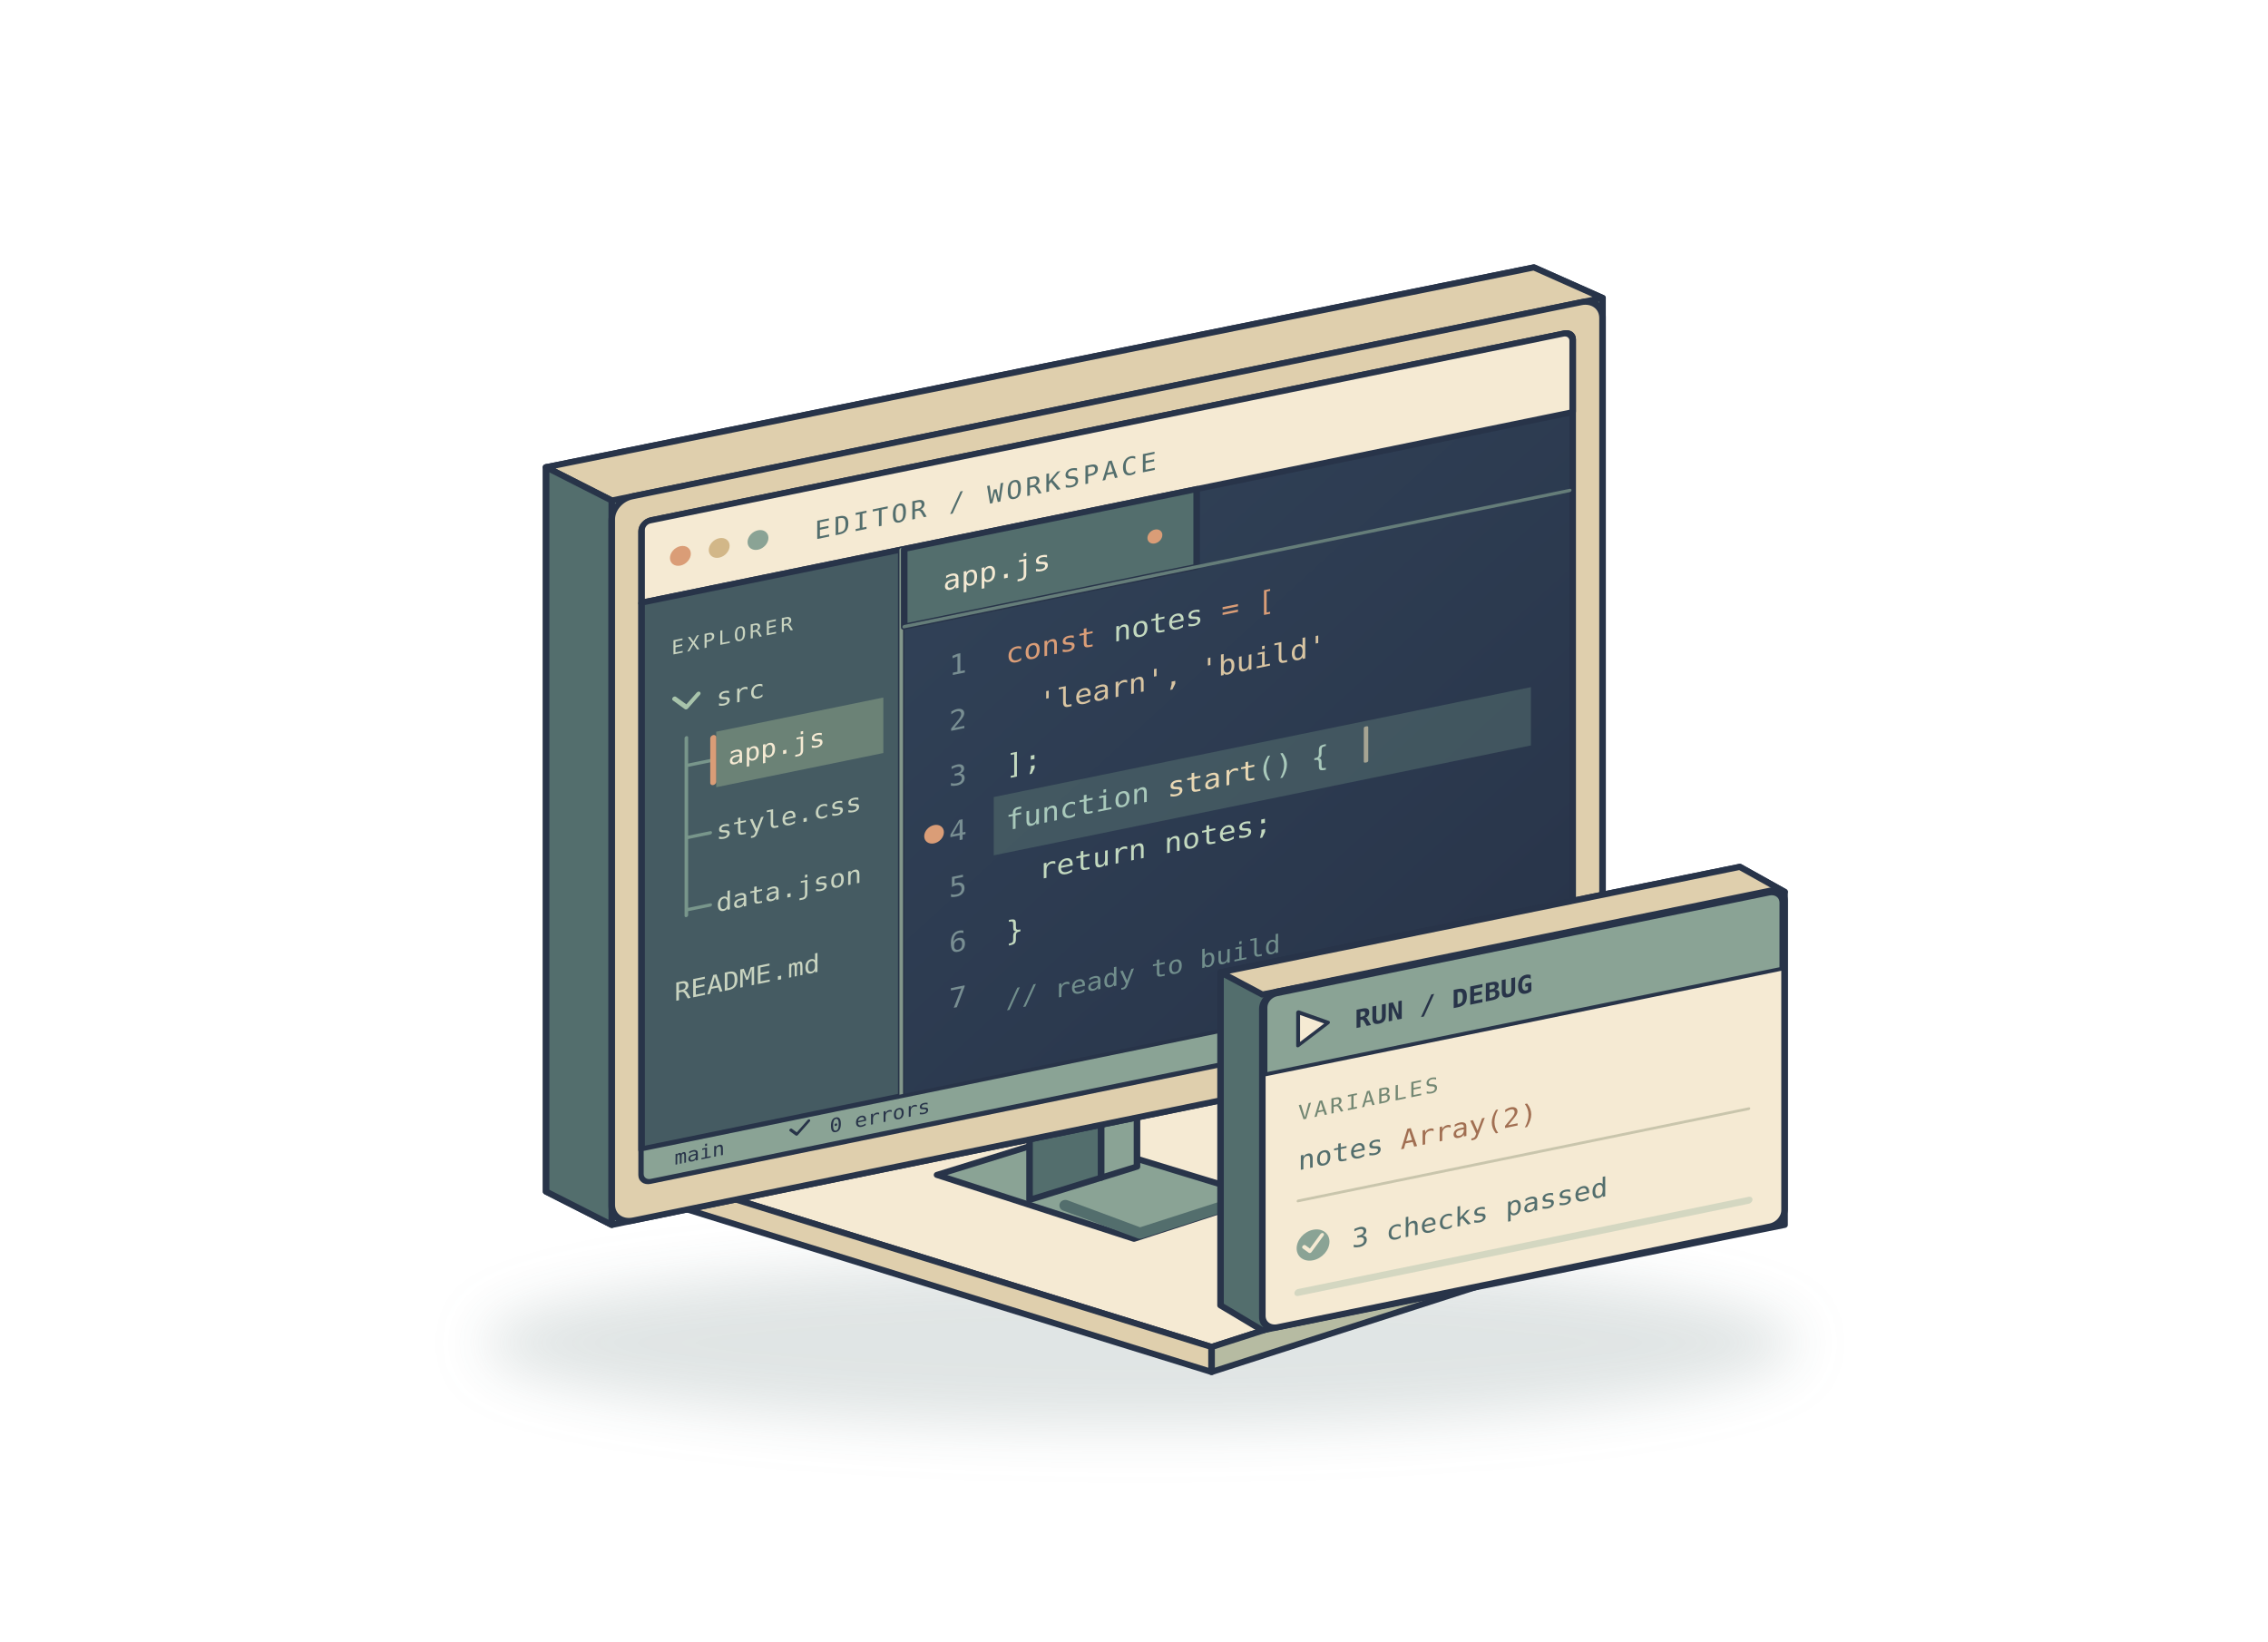
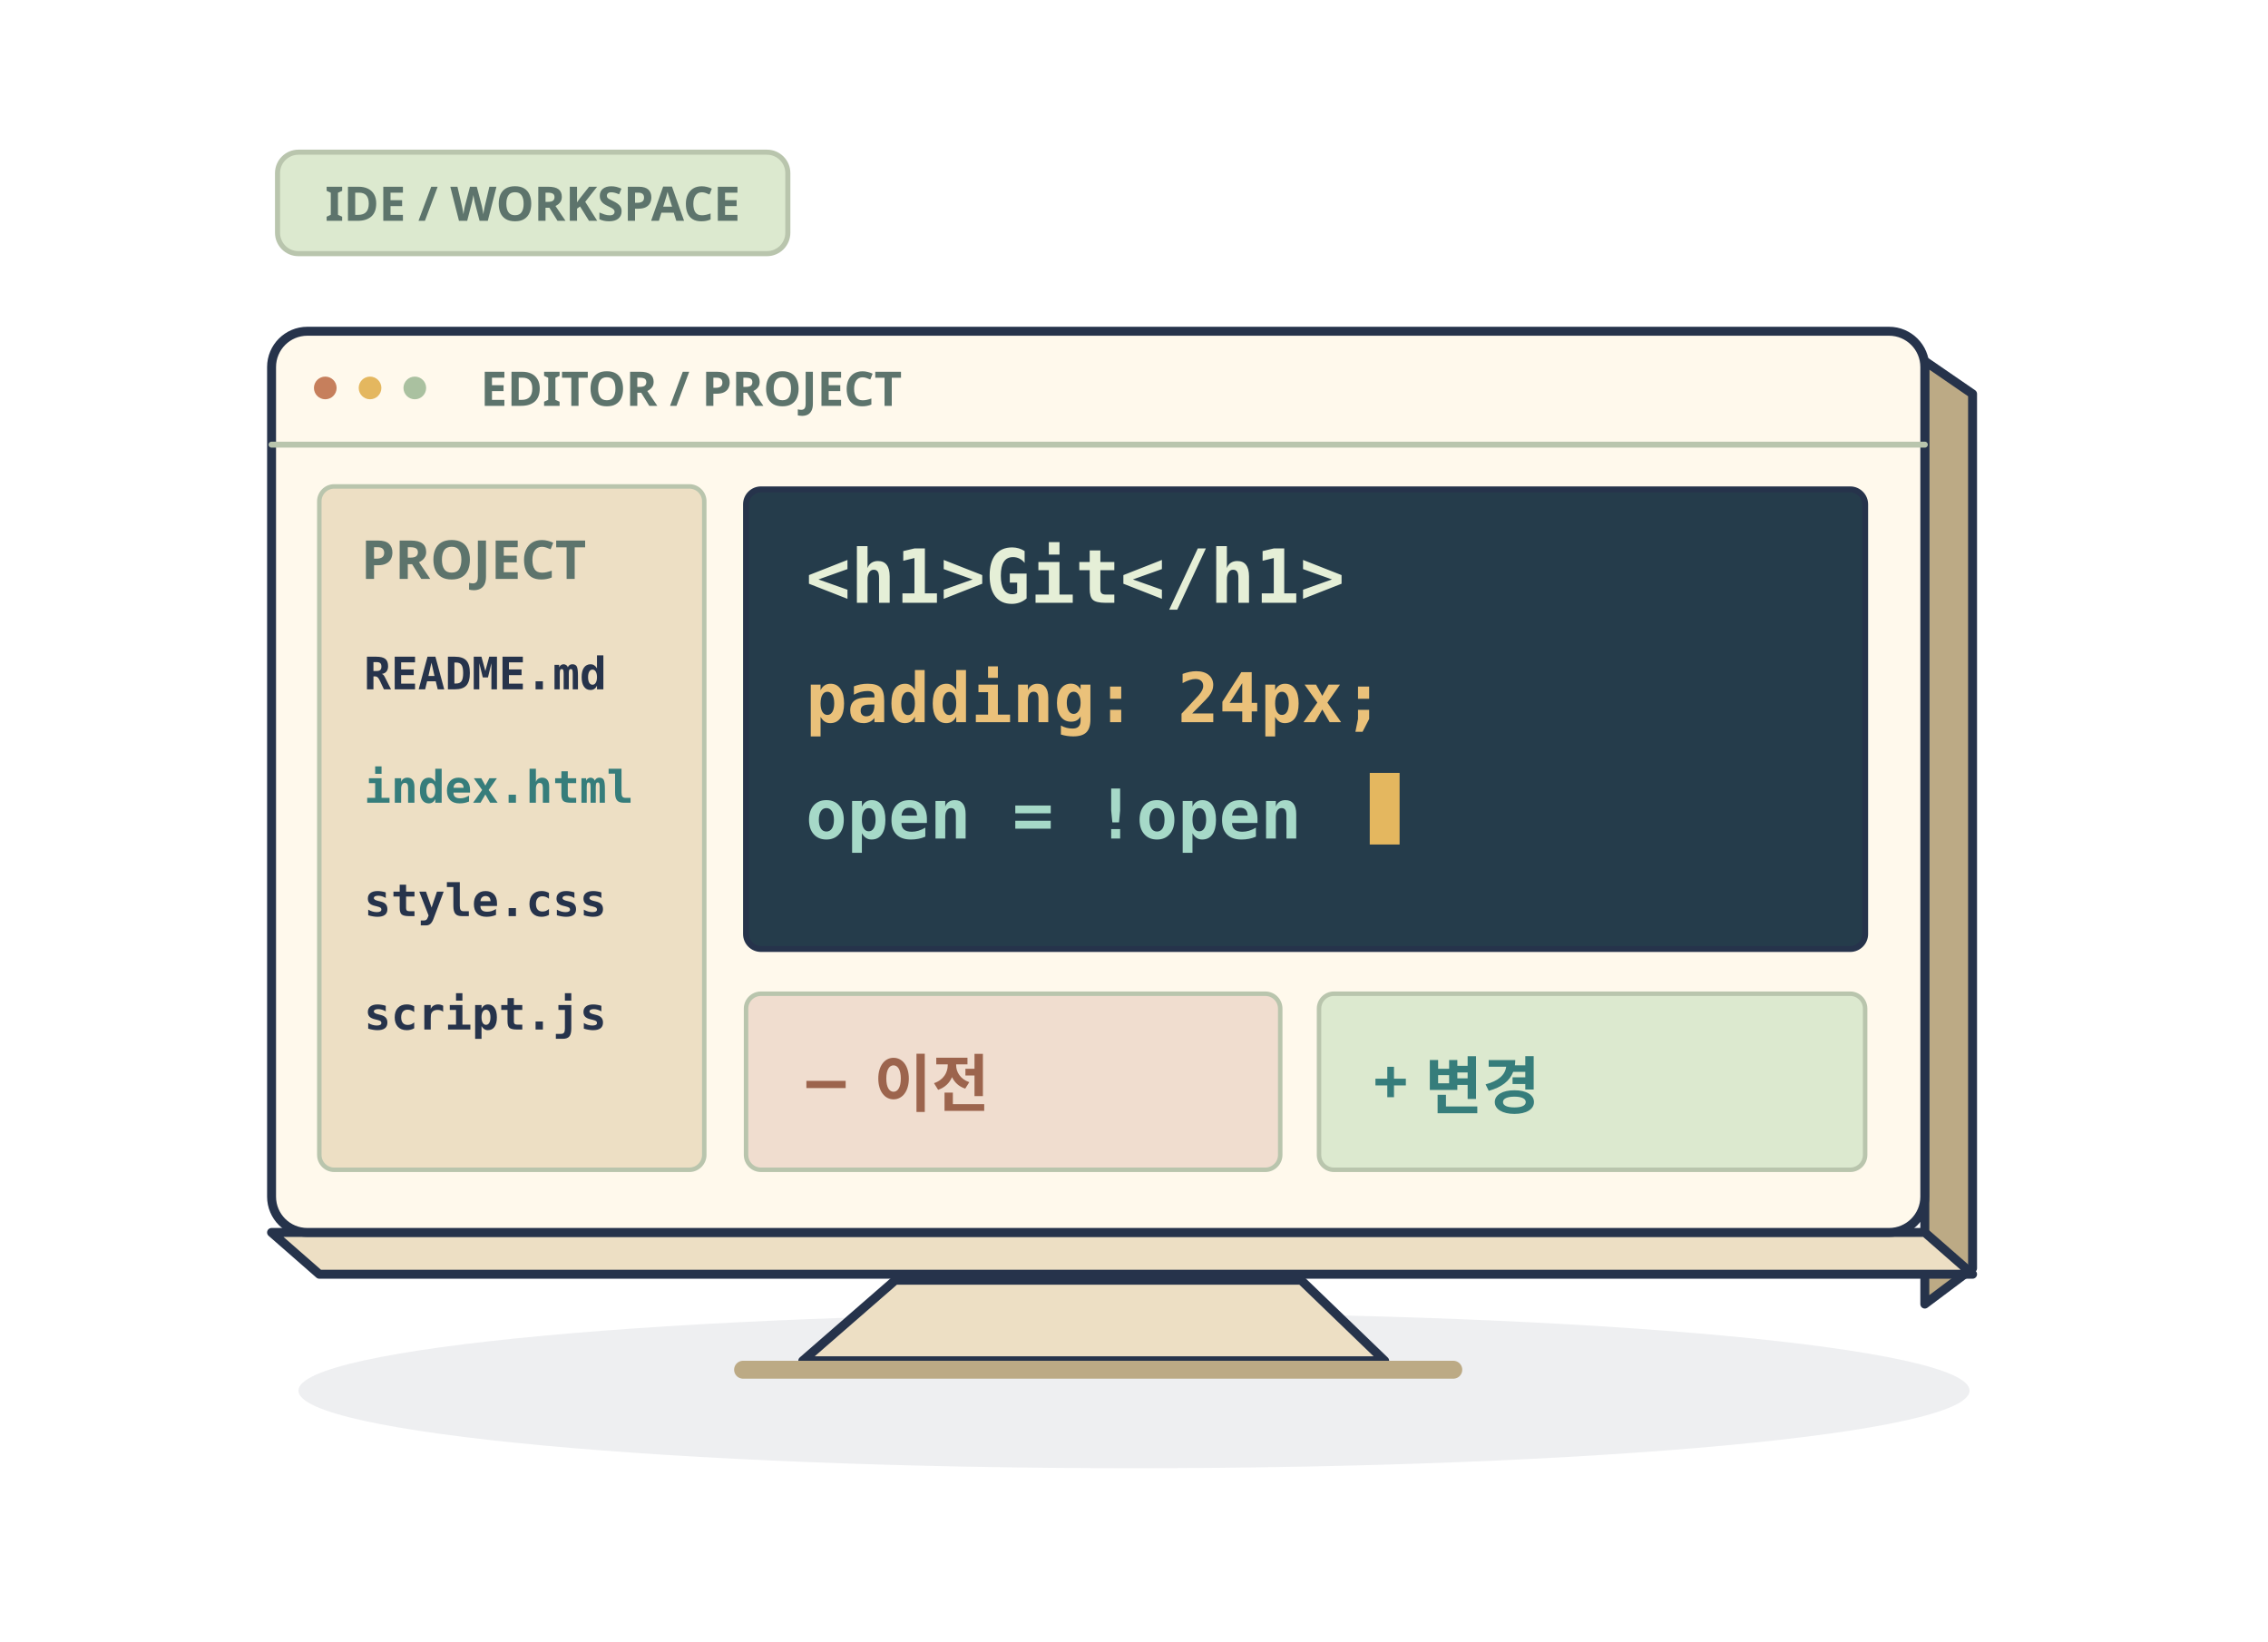
- <svg xmlns="http://www.w3.org/2000/svg" viewBox="0 0 760 550" aria-hidden="true" focusable="false" class="topic-art-svg topic-art-ide">
-   <style>
-     @media (prefers-reduced-motion: reduce) { .art-motion { animation: none !important; } }
-     .ide-file-trace { animation: ide-file-trace 6.4s ease-in-out infinite; }
-     .ide-line-trace { animation: ide-line-trace 6.4s ease-in-out infinite; }
-     .ide-cursor { animation: ide-cursor 6.4s ease-in-out infinite; }
-     .ide-run-trace { animation: ide-run-trace 6.4s ease-in-out infinite; }
-     .ide-run-progress { animation: ide-run-progress 6.4s ease-in-out infinite; }
-     .ide-run-success { animation: ide-run-success 6.4s ease-in-out infinite; }
-     @keyframes ide-file-trace { 0%, 34%, 100% { opacity: 0; } 8%, 23% { opacity: .24; } }
-     @keyframes ide-line-trace { 0%, 15%, 67%, 100% { opacity: 0; } 27%, 48% { opacity: .2; } }
-     @keyframes ide-cursor { 0%, 17%, 63%, 100% { opacity: .25; } 28%, 33%, 45%, 50% { opacity: .85; } 37%, 41%, 54% { opacity: .35; } }
-     @keyframes ide-run-trace { 0%, 41%, 76%, 100% { opacity: 0; } 50%, 64% { opacity: .26; } }
-     @keyframes ide-run-progress { 0%, 38% { stroke-dashoffset: 103; opacity: 0; } 46% { stroke-dashoffset: 103; opacity: .65; } 70%, 85% { stroke-dashoffset: 0; opacity: .65; } 98%, 100% { stroke-dashoffset: 0; opacity: 0; } }
-     @keyframes ide-run-success { 0%, 61%, 100% { opacity: 0; } 73%, 88% { opacity: .8; } }
-   </style>
+ <svg xmlns="http://www.w3.org/2000/svg" viewBox="0 0 760 550" class="topic-art-svg topic-art-ide" aria-hidden="true" focusable="false">
  <defs>
-     <filter id="ide-shadow" x="-25%" y="-80%" width="150%" height="260%">
-       <feGaussianBlur stdDeviation="9" />
+     <filter id="topic-ide-shadow" x="-15%" y="-20%" width="140%" height="150%">
+       <feDropShadow dx="0" dy="5" stdDeviation="3" flood-color="#26334b" flood-opacity=".12" />
    </filter>
-     <linearGradient id="ide-screen" x1="0" y1="0" x2="1" y2="1">
-       <stop stop-color="#33455b" />
-       <stop offset="1" stop-color="#283449" />
-     </linearGradient>
  </defs>
-   <ellipse cx="382" cy="450" rx="220" ry="28" fill="#536e6d" opacity=".18" filter="url(#ide-shadow)" />
-   <g transform="translate(0 18) scale(1 .93)" stroke="#283449" stroke-width="2.2" stroke-linecap="round" stroke-linejoin="round">
-     <path d="m184 392 194-64 216 73-188 65Z" fill="#f5ead3" />
-     <path d="m184 392 222 74v9l-222-74Z" fill="#dfcfad" />
-     <path d="m406 466 188-65v9l-188 65Z" fill="#b6bba2" />
-     <path d="m314 404 42-14 67 22-43 15Z" fill="#8aa395" />
-     <path d="m345 361 24-8v52l-24 8Z" fill="#536e6d" />
-     <path d="m369 353 12 5v43l-12 4Z" fill="#8aa395" />
-     <path d="M183 149 514 77 537 88v261l-332 73-22-12Z" fill="#8aa395" />
-     <path d="m183 149 22 12 332-73-23-11Z" fill="#dfcfad" />
-     <path d="m183 149 22 12v261l-22-12Z" fill="#536e6d" />
-     <g transform="matrix(1 -.22 0 1 205 161)">
-       <rect x="0" y="0" width="332" height="261" rx="7" fill="#dfcfad" />
-       <rect x="10" y="10" width="312" height="238" rx="3" fill="url(#ide-screen)" />
-       <path d="M10 39h312V13a3 3 0 0 0-3-3H13a3 3 0 0 0-3 3Z" fill="#f5ead3" />
-       <circle cx="23" cy="25" r="3.5" fill="#da9d77" stroke="none" />
-       <circle cx="36" cy="25" r="3.5" fill="#d2b788" stroke="none" />
-       <circle cx="49" cy="25" r="3.5" fill="#8aa395" stroke="none" />
-       <text x="68" y="29" fill="#536e6d" stroke="none" font-family="Consolas,monospace" font-size="9" letter-spacing="1">EDITOR / WORKSPACE</text>
-       <path d="M10 39h87v197H10Z" fill="#455b62" />
-       <path d="M97 39v197" stroke="#83978b" stroke-width="1.2" />
-       <g fill="#c9d4c0" stroke="none" font-family="Consolas,monospace" font-size="9">
-         <text x="20" y="60" font-size="7" letter-spacing="1">EXPLORER</text>
-         <path d="m21 76 4 4 4-4" fill="none" stroke="#a8c4ab" stroke-width="1.5" />
-         <text x="35" y="82">src</text>
-         <path d="M25 91v64m0-54h8m-8 26h8m-8 26h8" fill="none" stroke="#78968b" stroke-width="1.2" />
-         <path d="M35 91h56v20H35Z" fill="#6b8276" />
-         <rect x="34" y="90" width="57" height="22" rx="2" fill="#d5dfbf" opacity="0" class="art-motion ide-file-trace" />
-         <path d="M34 93v16" stroke="#da9d77" stroke-width="2" />
-         <text x="39" y="104" fill="#f5ead3">app.js</text>
-         <text x="35" y="130">style.css</text>
-         <text x="35" y="156">data.json</text>
-         <text x="21" y="185">README.md</text>
-       </g>
-       <path d="M98 39h98v28H98Z" fill="#536e6d" />
-       <path d="M98 67h223" stroke="#657d79" stroke-width="1.2" />
-       <text x="111" y="57" fill="#f5ead3" stroke="none" font-family="Consolas,monospace" font-size="10">app.js</text>
-       <circle cx="182" cy="53" r="2.5" fill="#da9d77" stroke="none" />
-       <g stroke="none" font-family="Consolas,monospace" font-size="10">
-         <g fill="#788e92" text-anchor="end">
-           <text x="119" y="88">1</text>
-           <text x="119" y="108">2</text>
-           <text x="119" y="128">3</text>
-           <text x="119" y="148">4</text>
-           <text x="119" y="168">5</text>
-           <text x="119" y="188">6</text>
-           <text x="119" y="208">7</text>
-         </g>
-         <text x="132" y="88" fill="#da9d77">const <tspan fill="#c3d9bf">notes</tspan> = [</text>
-         <text x="143" y="108" fill="#d9c5a2">'learn', 'build'</text>
-         <text x="132" y="128" fill="#c3d9bf">];</text>
-         <path d="M128 135h180v21H128Z" fill="#536e6d" opacity=".55" />
-         <rect x="128" y="135" width="180" height="21" rx="2" fill="#b6d0b4" opacity="0" class="art-motion ide-line-trace" />
-         <text x="132" y="148" fill="#a9c9bb">function <tspan fill="#ead8b3">start</tspan>() {</text>
-         <rect x="252" y="137" width="1.5" height="13" rx=".5" fill="#e9d9b6" opacity=".6" class="art-motion ide-cursor" />
-         <text x="143" y="168" fill="#c3d9bf">return notes;</text>
-         <text x="132" y="188" fill="#c3d9bf">}</text>
-         <text x="132" y="212" fill="#718e8c" font-size="9">// ready to build</text>
-         <circle cx="108" cy="144" r="3.3" fill="#da9d77" />
-       </g>
-       <path d="M10 236h312v9a3 3 0 0 1-3 3H13a3 3 0 0 1-3-3Z" fill="#8aa395" stroke-width="1.4" />
-       <text x="21" y="244" fill="#283449" stroke="none" font-family="Consolas,monospace" font-size="7">main</text>
-       <path d="m60 240 2 2 4-4" stroke="#283449" stroke-width="1" fill="none" />
-       <text x="73" y="244" fill="#283449" stroke="none" font-family="Consolas,monospace" font-size="7">0 errors</text>
-       <text x="267" y="244" fill="#283449" stroke="none" font-family="Consolas,monospace" font-size="7">JS / UTF-8</text>
-     </g>
-     <path d="m357 415 25 10 52-18v-34" fill="none" stroke="#536e6d" stroke-width="4" />
-     <path d="m409 331 174-38 15 9v120l-175 38-14-9Z" fill="#536e6d" />
-     <path d="m409 331 14 8 175-37-15-9Z" fill="#dfcfad" />
-     <g transform="matrix(1 -.22 0 1 423 339)">
-       <rect x="0" y="0" width="175" height="121" rx="5" fill="#f5ead3" />
-       <path d="M1 29h173V5a4 4 0 0 0-4-4H5a4 4 0 0 0-4 4Z" fill="#8aa395" stroke-width="1.4" />
-       <rect x="6" y="5" width="23" height="19" rx="3" fill="#f5ead3" stroke="none" opacity="0" class="art-motion ide-run-trace" />
-       <path d="m12 9 10 6-10 6Z" fill="#f5ead3" stroke-width="1.3" />
-       <text x="31" y="19" fill="#283449" stroke="none" font-family="Consolas,monospace" font-size="9" font-weight="700">RUN / DEBUG</text>
-       <g stroke="none" font-family="Consolas,monospace" font-size="8.5">
-         <text x="12" y="48" fill="#738773" font-size="7.5" letter-spacing=".8">VARIABLES</text>
-         <text x="12" y="66" fill="#536e6d" font-size="9.5">notes <tspan fill="#a16f52">Array(2)</tspan>
-         </text>
-         <path d="M12 77h151" stroke="#c9c5ac" stroke-width="1" />
-         <circle cx="17" cy="94" r="5.5" fill="#8aa395" />
-         <path d="m14 94 2 2 4-5" fill="none" stroke="#f5ead3" stroke-width="1.3" />
-         <g opacity="0" class="art-motion ide-run-success">
-           <circle cx="17" cy="94" r="9" fill="#8aa395" fill-opacity=".18" />
-           <circle cx="17" cy="94" r="7.5" fill="none" stroke="#789a84" stroke-width="1" />
-         </g>
-         <text x="30" y="98" fill="#536e6d" font-size="9.5">3 checks passed</text>
-         <path d="M12 110h151" stroke="#d4d7c1" stroke-width="2.5" />
-         <path d="M12 110h103" fill="none" stroke="#8aa395" stroke-width="2.5" stroke-dasharray="103" stroke-dashoffset="103" opacity="0" class="art-motion ide-run-progress" />
-       </g>
-     </g>
+   <style>.topic-art-ide .art-motion{transform-box:fill-box;transform-origin:center}.topic-art-ide .ide-cursor{animation:topic-ide-cursor 1.5s steps(2,end) infinite}@keyframes topic-ide-cursor{0%,48%{opacity:1}52%,100%{opacity:.1}}@media(prefers-reduced-motion:reduce){.topic-art-ide .art-motion{animation:none!important}}</style>
+   <ellipse cx="380" cy="466" rx="280" ry="26" fill="#26334b" opacity=".08" />
+   <g stroke-linejoin="round">
+     <rect x="93" y="51" width="171" height="34" rx="7" fill="#dce9cf" stroke="#b9c5ad" stroke-width="1.7" />
+     <text x="178.5" y="74" font-family="Pretendard,Malgun Gothic,system-ui,sans-serif" font-size="16" font-weight="700" text-anchor="middle" fill="#5d746c" stroke="none">IDE / WORKSPACE</text>
+     <path d="M645 121l16 11v293l-16 12Z" fill="#bcaa85" stroke="#26334b" stroke-width="3" stroke-linecap="round" stroke-linejoin="round" />
+     <path d="M91 413l16 14h554l-16-14Z" fill="#eddfc4" stroke="#26334b" stroke-width="3" stroke-linecap="round" stroke-linejoin="round" />
+     <rect x="91" y="111" width="554" height="302" rx="12" fill="#fff9ec" stroke="#26334b" stroke-width="3" />
+     <path d="M91 149L645 149" fill="none" stroke="#b9c5ad" stroke-width="2" stroke-linecap="round" />
+     <circle cx="109" cy="130" r="3.8" fill="#c67f5c" stroke="none" stroke-width="0" />
+     <circle cx="124" cy="130" r="3.8" fill="#e4b75f" stroke="none" stroke-width="0" />
+     <circle cx="139" cy="130" r="3.8" fill="#aac1a0" stroke="none" stroke-width="0" />
+     <text x="161" y="136" font-family="Pretendard,Malgun Gothic,system-ui,sans-serif" font-size="16" font-weight="700" text-anchor="start" fill="#5d746c" stroke="none">EDITOR / PROJECT</text>
+     <rect x="107" y="163" width="129" height="229" rx="5" fill="#eddfc4" stroke="#b9c5ad" stroke-width="1.5" />
+     <text x="121" y="194" font-family="Pretendard,Malgun Gothic,system-ui,sans-serif" font-size="18" font-weight="750" text-anchor="start" fill="#5d746c" stroke="none">PROJECT</text>
+     <text x="122" y="231" font-family="Consolas,monospace" font-size="15" font-weight="600" text-anchor="start" fill="#26334b" stroke="none">README.md</text>
+     <text x="122" y="269" font-family="Consolas,monospace" font-size="15" font-weight="750" text-anchor="start" fill="#367d7b" stroke="none">index.html</text>
+     <text x="122" y="307" font-family="Consolas,monospace" font-size="15" font-weight="600" text-anchor="start" fill="#26334b" stroke="none">style.css</text>
+     <text x="122" y="345" font-family="Consolas,monospace" font-size="15" font-weight="600" text-anchor="start" fill="#26334b" stroke="none">script.js</text>
+     <rect x="250" y="164" width="375" height="154" rx="5" fill="#253c4b" stroke="#26334b" stroke-width="2" />
+     <text x="270" y="202" font-family="Consolas,monospace" font-size="25" font-weight="650" text-anchor="start" fill="#e5efd7" stroke="none">&lt;h1&gt;Git&lt;/h1&gt;</text>
+     <text x="270" y="242" font-family="Consolas,monospace" font-size="23" font-weight="650" text-anchor="start" fill="#eac17a" stroke="none">padding: 24px;</text>
+     <text x="270" y="281" font-family="Consolas,monospace" font-size="23" font-weight="650" text-anchor="start" fill="#a6d9c8" stroke="none">open = !open</text>
+     <rect x="250" y="333" width="179" height="59" rx="5" fill="#f0ddcf" stroke="#b9c5ad" stroke-width="1.5" />
+     <rect x="442" y="333" width="183" height="59" rx="5" fill="#dce9cf" stroke="#b9c5ad" stroke-width="1.5" />
+     <text x="268" y="370" font-family="Pretendard,Malgun Gothic,system-ui,sans-serif" font-size="21" font-weight="700" text-anchor="start" fill="#9c644d" stroke="none">− 이전</text>
+     <text x="460" y="370" font-family="Pretendard,Malgun Gothic,system-ui,sans-serif" font-size="21" font-weight="700" text-anchor="start" fill="#367d7b" stroke="none">+ 변경</text>
+     <rect class="art-motion ide-cursor" x="459" y="259" width="10" height="24" fill="#e4b75f" />
+     <path d="M300 429h136l28 27H269Z" fill="#eddfc4" stroke="#26334b" stroke-width="3" stroke-linecap="round" stroke-linejoin="round" />
+     <path d="M249 459L487 459" fill="none" stroke="#bcaa85" stroke-width="6" stroke-linecap="round" />
  </g>
</svg>
